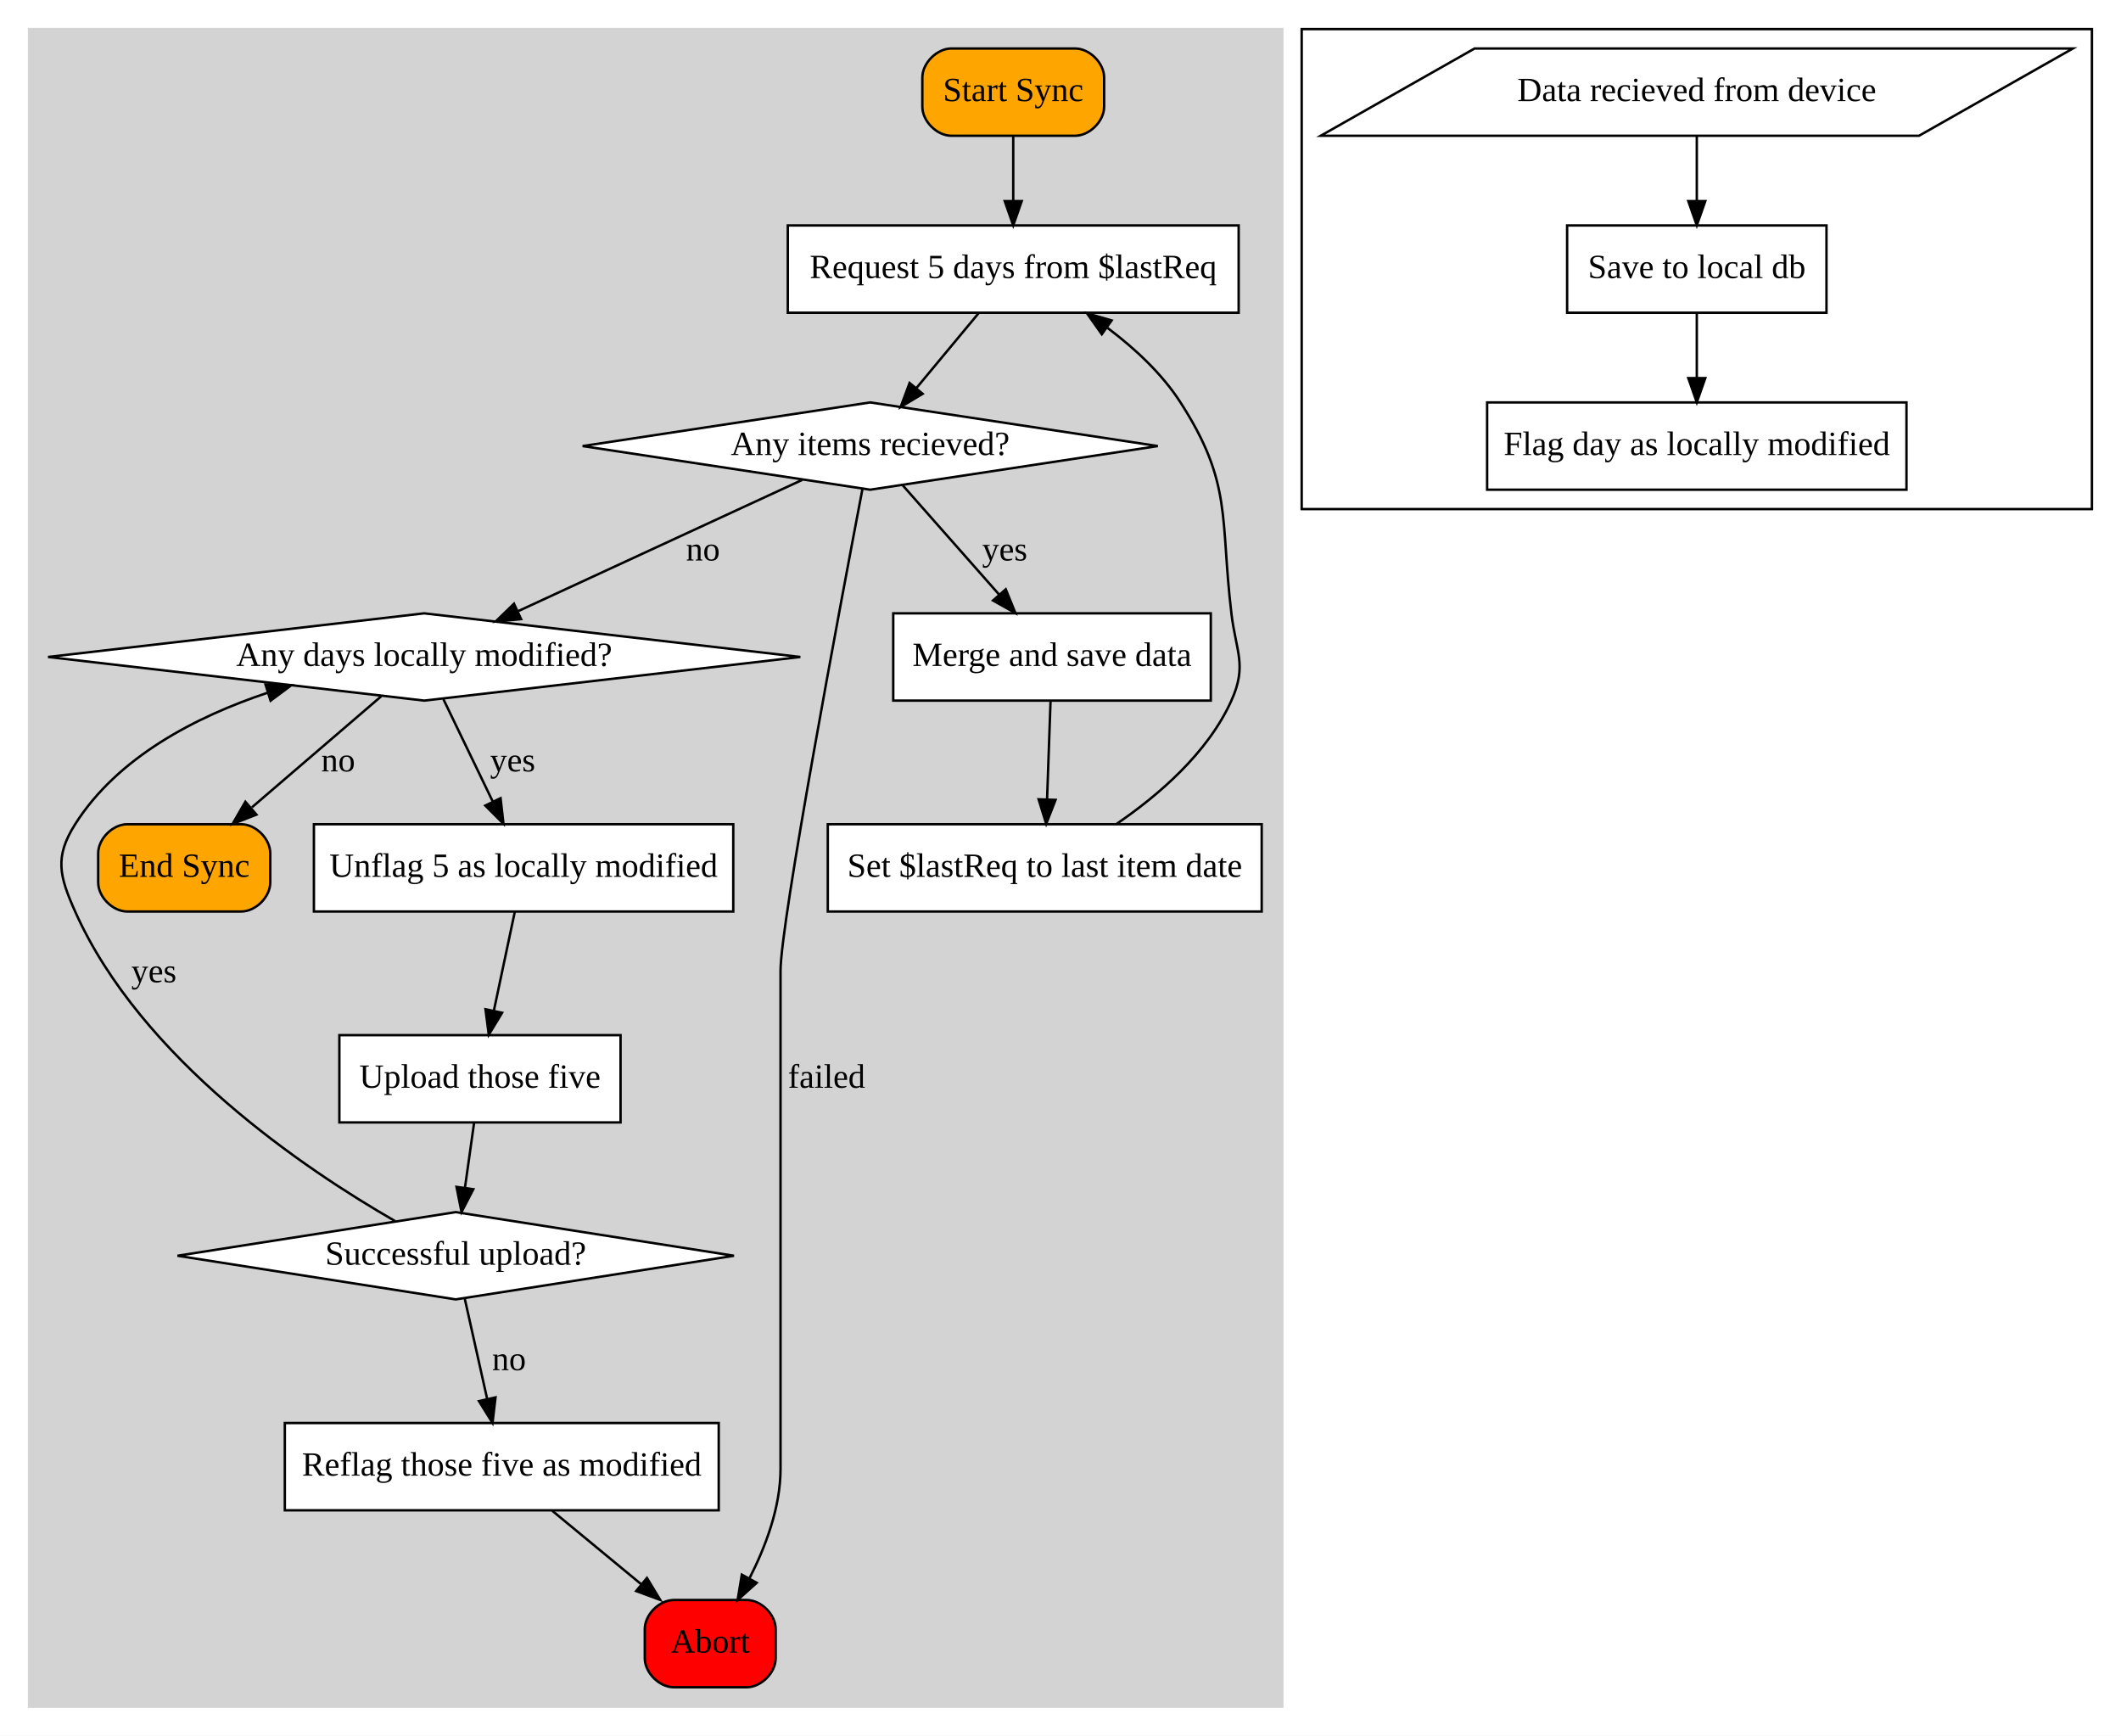
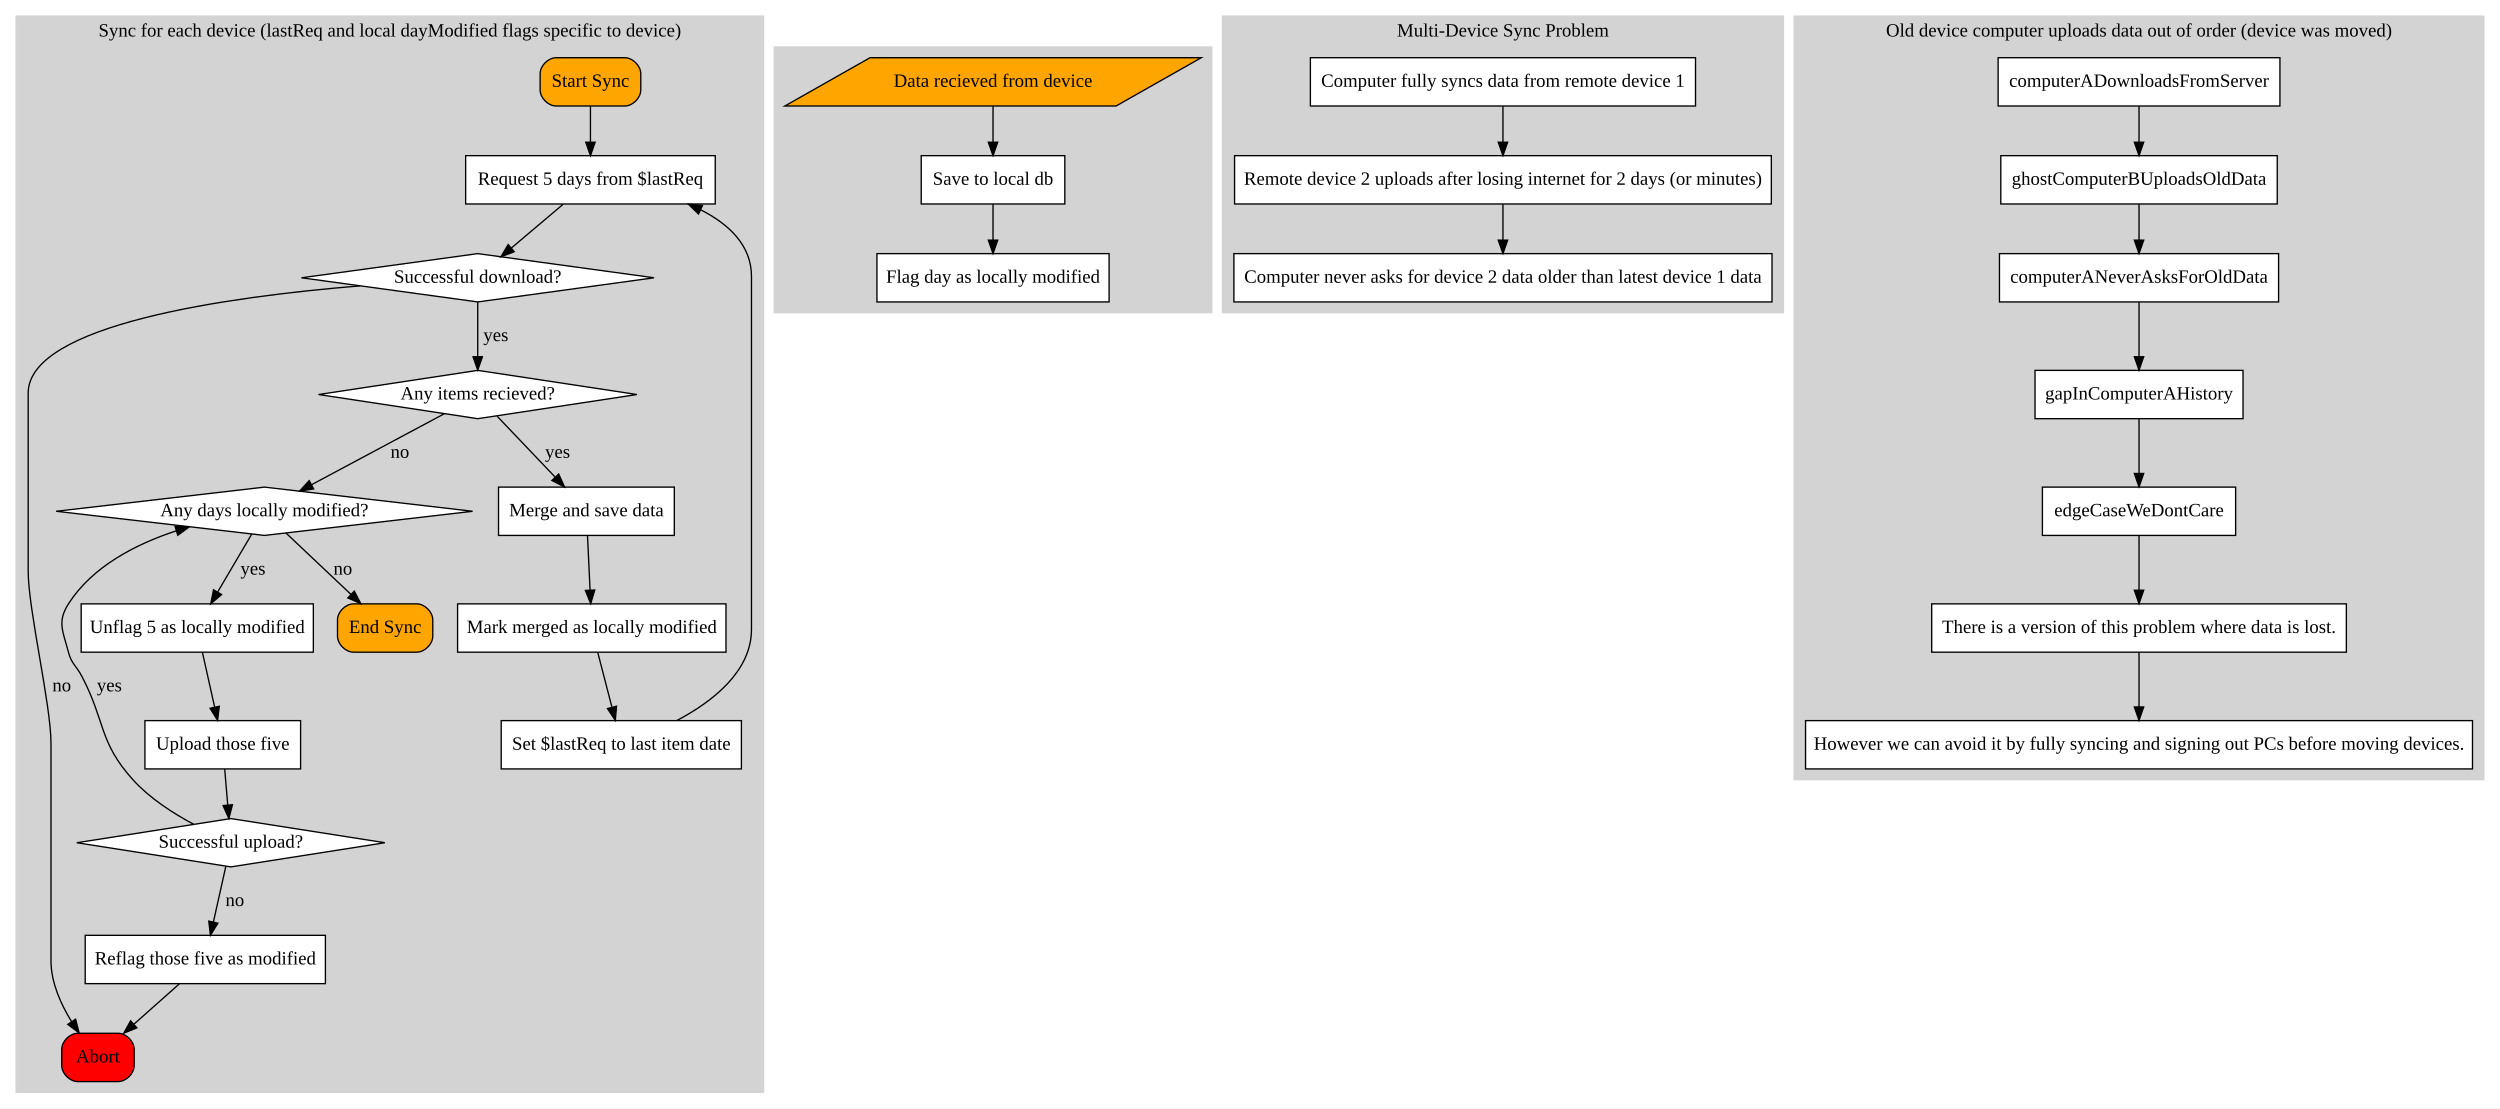
- <svg xmlns="http://www.w3.org/2000/svg" width="875pt" height="716pt" viewBox="0.00 0.00 875.00 716.00">
-   <g id="graph0" class="graph" transform="scale(1 1) rotate(0) translate(4 712)">
-     <polygon fill="white" stroke="none" points="-4,4 -4,-712 871,-712 871,4 -4,4" />
+ <svg xmlns="http://www.w3.org/2000/svg" width="1863pt" height="826pt" viewBox="0.00 0.00 1863.00 826.00">
+   <g id="graph0" class="graph" transform="scale(1 1) rotate(0) translate(4 822)">
+     <polygon fill="white" stroke="none" points="-4,4 -4,-822 1859,-822 1859,4 -4,4" />
+     <g id="clust1" class="cluster">
+       <polygon fill="lightgray" stroke="lightgray" points="8,-8 8,-810 565,-810 565,-8 8,-8" />
+       <text text-anchor="middle" x="286.5" y="-794.8" font-family="Times New Roman,serif" font-size="14.00">Sync for each device (lastReq and local dayModified flags specific to device)</text>
+     </g>
    <g id="clust2" class="cluster">
-       <polygon fill="none" stroke="black" points="533,-502 533,-700 859,-700 859,-502 533,-502" />
-     </g>
-     <g id="clust1" class="cluster">
-       <polygon fill="lightgray" stroke="lightgray" points="8,-8 8,-700 525,-700 525,-8 8,-8" />
+       <polygon fill="lightgray" stroke="lightgray" points="573,-589 573,-787 899,-787 899,-589 573,-589" />
+     </g>
+     <g id="clust4" class="cluster">
+       <polygon fill="lightgray" stroke="lightgray" points="1333,-241 1333,-810 1847,-810 1847,-241 1333,-241" />
+       <text text-anchor="middle" x="1590" y="-794.8" font-family="Times New Roman,serif" font-size="14.00">Old device computer uploads data out of order (device was moved)</text>
+     </g>
+     <g id="clust3" class="cluster">
+       <polygon fill="lightgray" stroke="lightgray" points="907,-589 907,-810 1325,-810 1325,-589 907,-589" />
+       <text text-anchor="middle" x="1116" y="-794.8" font-family="Times New Roman,serif" font-size="14.00">Multi-Device Sync Problem</text>
    </g>
    <g id="node1" class="node">
-       <path fill="orange" stroke="black" d="M439.5,-692C439.5,-692 388.5,-692 388.5,-692 382.5,-692 376.5,-686 376.5,-680 376.5,-680 376.5,-668 376.5,-668 376.5,-662 382.5,-656 388.5,-656 388.5,-656 439.5,-656 439.5,-656 445.5,-656 451.5,-662 451.5,-668 451.5,-668 451.5,-680 451.5,-680 451.5,-686 445.5,-692 439.5,-692" />
-       <text text-anchor="middle" x="414" y="-670.3" font-family="Times New Roman,serif" font-size="14.00">Start Sync</text>
+       <path fill="orange" stroke="black" d="M461.5,-779C461.5,-779 410.5,-779 410.5,-779 404.5,-779 398.5,-773 398.5,-767 398.5,-767 398.5,-755 398.5,-755 398.5,-749 404.5,-743 410.5,-743 410.5,-743 461.5,-743 461.5,-743 467.5,-743 473.5,-749 473.5,-755 473.5,-755 473.5,-767 473.5,-767 473.5,-773 467.5,-779 461.5,-779" />
+       <text text-anchor="middle" x="436" y="-757.3" font-family="Times New Roman,serif" font-size="14.00">Start Sync</text>
    </g>
    <g id="node4" class="node">
-       <polygon fill="white" stroke="black" points="507,-619 321,-619 321,-583 507,-583 507,-619" />
-       <text text-anchor="middle" x="414" y="-597.3" font-family="Times New Roman,serif" font-size="14.00">Request 5 days from $lastReq</text>
+       <polygon fill="white" stroke="black" points="529,-706 343,-706 343,-670 529,-670 529,-706" />
+       <text text-anchor="middle" x="436" y="-684.3" font-family="Times New Roman,serif" font-size="14.00">Request 5 days from $lastReq</text>
    </g>
    <g id="edge1" class="edge">
-       <path fill="none" stroke="black" d="M414,-655.813C414,-647.789 414,-638.047 414,-629.069" />
-       <polygon fill="black" stroke="black" points="417.5,-629.029 414,-619.029 410.5,-629.029 417.5,-629.029" />
+       <path fill="none" stroke="black" d="M436,-742.813C436,-734.789 436,-725.047 436,-716.069" />
+       <polygon fill="black" stroke="black" points="439.5,-716.029 436,-706.029 432.5,-716.029 439.5,-716.029" />
    </g>
    <g id="node2" class="node">
-       <path fill="orange" stroke="black" d="M95.5,-372C95.5,-372 48.5,-372 48.5,-372 42.5,-372 36.5,-366 36.5,-360 36.5,-360 36.5,-348 36.5,-348 36.5,-342 42.5,-336 48.5,-336 48.5,-336 95.5,-336 95.5,-336 101.5,-336 107.5,-342 107.5,-348 107.5,-348 107.5,-360 107.5,-360 107.5,-366 101.5,-372 95.5,-372" />
-       <text text-anchor="middle" x="72" y="-350.3" font-family="Times New Roman,serif" font-size="14.00">End Sync</text>
+       <path fill="orange" stroke="black" d="M306.5,-372C306.5,-372 259.5,-372 259.5,-372 253.5,-372 247.5,-366 247.5,-360 247.5,-360 247.5,-348 247.5,-348 247.5,-342 253.5,-336 259.5,-336 259.5,-336 306.5,-336 306.5,-336 312.5,-336 318.5,-342 318.5,-348 318.5,-348 318.5,-360 318.5,-360 318.5,-366 312.5,-372 306.5,-372" />
+       <text text-anchor="middle" x="283" y="-350.3" font-family="Times New Roman,serif" font-size="14.00">End Sync</text>
    </g>
    <g id="node3" class="node">
-       <path fill="red" stroke="black" d="M304,-52C304,-52 274,-52 274,-52 268,-52 262,-46 262,-40 262,-40 262,-28 262,-28 262,-22 268,-16 274,-16 274,-16 304,-16 304,-16 310,-16 316,-22 316,-28 316,-28 316,-40 316,-40 316,-46 310,-52 304,-52" />
-       <text text-anchor="middle" x="289" y="-30.3" font-family="Times New Roman,serif" font-size="14.00">Abort</text>
+       <path fill="red" stroke="black" d="M84,-52C84,-52 54,-52 54,-52 48,-52 42,-46 42,-40 42,-40 42,-28 42,-28 42,-22 48,-16 54,-16 54,-16 84,-16 84,-16 90,-16 96,-22 96,-28 96,-28 96,-40 96,-40 96,-46 90,-52 84,-52" />
+       <text text-anchor="middle" x="69" y="-30.3" font-family="Times New Roman,serif" font-size="14.00">Abort</text>
+     </g>
+     <g id="node12" class="node">
+       <polygon fill="white" stroke="black" points="352,-633 220.621,-615 352,-597 483.379,-615 352,-633" />
+       <text text-anchor="middle" x="352" y="-611.3" font-family="Times New Roman,serif" font-size="14.00">Successful download?</text>
+     </g>
+     <g id="edge2" class="edge">
+       <path fill="none" stroke="black" d="M415.666,-669.813C404.036,-659.982 389.353,-647.572 377.019,-637.147" />
+       <polygon fill="black" stroke="black" points="379.206,-634.413 369.309,-630.631 374.687,-639.759 379.206,-634.413" />
    </g>
    <g id="node5" class="node">
-       <polygon fill="white" stroke="black" points="355,-546 236.357,-528 355,-510 473.643,-528 355,-546" />
-       <text text-anchor="middle" x="355" y="-524.3" font-family="Times New Roman,serif" font-size="14.00">Any items recieved?</text>
-     </g>
-     <g id="edge2" class="edge">
-       <path fill="none" stroke="black" d="M399.718,-582.813C392.044,-573.579 382.479,-562.068 374.167,-552.065" />
-       <polygon fill="black" stroke="black" points="376.632,-549.555 367.548,-544.101 371.248,-554.029 376.632,-549.555" />
+       <polygon fill="white" stroke="black" points="352,-546 233.357,-528 352,-510 470.643,-528 352,-546" />
+       <text text-anchor="middle" x="352" y="-524.3" font-family="Times New Roman,serif" font-size="14.00">Any items recieved?</text>
+     </g>
+     <g id="node7" class="node">
+       <polygon fill="white" stroke="black" points="498.5,-459 367.5,-459 367.5,-423 498.5,-423 498.5,-459" />
+       <text text-anchor="middle" x="433" y="-437.3" font-family="Times New Roman,serif" font-size="14.00">Merge and save data</text>
    </g>
    <g id="edge5" class="edge">
-       <path fill="none" stroke="black" d="M351.781,-510.221C342.779,-463.046 318,-331.382 318,-311.5 318,-311.5 318,-311.5 318,-106 318,-90.25 311.808,-73.896 305.147,-60.859" />
-       <polygon fill="black" stroke="black" points="308.171,-59.095 300.295,-52.009 302.033,-62.46 308.171,-59.095" />
-       <text text-anchor="middle" x="337" y="-263.3" font-family="Times New Roman,serif" font-size="14.00"> failed </text>
-     </g>
-     <g id="node7" class="node">
-       <polygon fill="white" stroke="black" points="495.5,-459 364.5,-459 364.5,-423 495.5,-423 495.5,-459" />
-       <text text-anchor="middle" x="430" y="-437.3" font-family="Times New Roman,serif" font-size="14.00">Merge and save data</text>
+       <path fill="none" stroke="black" d="M366.481,-511.804C378.494,-499.198 395.802,-481.035 409.752,-466.396" />
+       <polygon fill="black" stroke="black" points="412.33,-468.764 416.695,-459.11 407.263,-463.935 412.33,-468.764" />
+       <text text-anchor="middle" x="411.5" y="-480.8" font-family="Times New Roman,serif" font-size="14.00"> yes </text>
+     </g>
+     <g id="node8" class="node">
+       <polygon fill="white" stroke="black" points="193,-459 37.825,-441 193,-423 348.175,-441 193,-459" />
+       <text text-anchor="middle" x="193" y="-437.3" font-family="Times New Roman,serif" font-size="14.00">Any days locally modified?</text>
+     </g>
+     <g id="edge6" class="edge">
+       <path fill="none" stroke="black" d="M327.156,-513.719C300.561,-499.501 258.148,-476.828 228.139,-460.785" />
+       <polygon fill="black" stroke="black" points="229.725,-457.664 219.256,-456.036 226.424,-463.837 229.725,-457.664" />
+       <text text-anchor="middle" x="294" y="-480.8" font-family="Times New Roman,serif" font-size="14.00"> no </text>
+     </g>
+     <g id="node6" class="node">
+       <polygon fill="white" stroke="black" points="548.5,-285 369.5,-285 369.5,-249 548.5,-249 548.5,-285" />
+       <text text-anchor="middle" x="459" y="-263.3" font-family="Times New Roman,serif" font-size="14.00">Set $lastReq to last item date</text>
+     </g>
+     <g id="edge9" class="edge">
+       <path fill="none" stroke="black" d="M500.418,-285.083C526.782,-299.01 556,-321.54 556,-353 556,-616 556,-616 556,-616 556,-639.193 539.191,-654.971 518.155,-665.635" />
+       <polygon fill="black" stroke="black" points="516.53,-662.53 508.917,-669.899 519.464,-668.886 516.53,-662.53" />
+     </g>
+     <g id="node14" class="node">
+       <polygon fill="white" stroke="black" points="537,-372 337,-372 337,-336 537,-336 537,-372" />
+       <text text-anchor="middle" x="437" y="-350.3" font-family="Times New Roman,serif" font-size="14.00">Mark merged as locally modified</text>
+     </g>
+     <g id="edge7" class="edge">
+       <path fill="none" stroke="black" d="M433.809,-422.799C434.357,-411.163 435.092,-395.548 435.718,-382.237" />
+       <polygon fill="black" stroke="black" points="439.218,-382.329 436.192,-372.175 432.225,-382 439.218,-382.329" />
+     </g>
+     <g id="edge16" class="edge">
+       <path fill="none" stroke="black" d="M209.09,-424.804C222.56,-412.082 242.023,-393.701 257.595,-378.994" />
+       <polygon fill="black" stroke="black" points="260.017,-381.521 264.884,-372.11 255.21,-376.432 260.017,-381.521" />
+       <text text-anchor="middle" x="251.5" y="-393.8" font-family="Times New Roman,serif" font-size="14.00">no</text>
+     </g>
+     <g id="node9" class="node">
+       <polygon fill="white" stroke="black" points="229.5,-372 56.5,-372 56.5,-336 229.5,-336 229.5,-372" />
+       <text text-anchor="middle" x="143" y="-350.3" font-family="Times New Roman,serif" font-size="14.00">Unflag 5 as locally modified</text>
+     </g>
+     <g id="edge10" class="edge">
+       <path fill="none" stroke="black" d="M183.595,-424.012C176.448,-411.862 166.469,-394.898 158.194,-380.83" />
+       <polygon fill="black" stroke="black" points="161.136,-378.928 153.049,-372.083 155.102,-382.477 161.136,-378.928" />
+       <text text-anchor="middle" x="184.5" y="-393.8" font-family="Times New Roman,serif" font-size="14.00"> yes </text>
+     </g>
+     <g id="node10" class="node">
+       <polygon fill="white" stroke="black" points="220,-285 104,-285 104,-249 220,-249 220,-285" />
+       <text text-anchor="middle" x="162" y="-263.3" font-family="Times New Roman,serif" font-size="14.00">Upload those five</text>
+     </g>
+     <g id="edge11" class="edge">
+       <path fill="none" stroke="black" d="M146.845,-335.799C149.446,-324.163 152.936,-308.548 155.912,-295.237" />
+       <polygon fill="black" stroke="black" points="159.395,-295.698 158.161,-285.175 152.564,-294.171 159.395,-295.698" />
+     </g>
+     <g id="node11" class="node">
+       <polygon fill="white" stroke="black" points="168,-212 53.211,-194 168,-176 282.789,-194 168,-212" />
+       <text text-anchor="middle" x="168" y="-190.3" font-family="Times New Roman,serif" font-size="14.00">Successful upload?</text>
+     </g>
+     <g id="edge12" class="edge">
+       <path fill="none" stroke="black" d="M163.452,-248.813C164.13,-240.789 164.954,-231.047 165.712,-222.069" />
+       <polygon fill="black" stroke="black" points="169.206,-222.288 166.561,-212.029 162.231,-221.699 169.206,-222.288" />
+     </g>
+     <g id="edge13" class="edge">
+       <path fill="none" stroke="black" d="M140.42,-207.692C125.517,-215.616 107.636,-226.979 95,-241 69.452,-269.349 74.716,-284.199 57,-318 52.752,-326.106 49.296,-327.141 47,-336 42.986,-351.488 38.4,-358.508 47,-372 64.833,-399.979 97.501,-416.63 127.421,-426.443" />
+       <polygon fill="black" stroke="black" points="126.429,-429.8 137.016,-429.395 128.487,-423.109 126.429,-429.8" />
+       <text text-anchor="middle" x="77.5" y="-306.8" font-family="Times New Roman,serif" font-size="14.00"> yes </text>
+     </g>
+     <g id="node13" class="node">
+       <polygon fill="white" stroke="black" points="238.5,-125 59.5,-125 59.5,-89 238.5,-89 238.5,-125" />
+       <text text-anchor="middle" x="149" y="-103.3" font-family="Times New Roman,serif" font-size="14.00">Reflag those five as modified</text>
+     </g>
+     <g id="edge14" class="edge">
+       <path fill="none" stroke="black" d="M164.246,-176.207C161.609,-164.409 158.026,-148.378 154.996,-134.822" />
+       <polygon fill="black" stroke="black" points="158.408,-134.045 152.811,-125.049 151.577,-135.572 158.408,-134.045" />
+       <text text-anchor="middle" x="171" y="-146.8" font-family="Times New Roman,serif" font-size="14.00"> no </text>
+     </g>
+     <g id="edge4" class="edge">
+       <path fill="none" stroke="black" d="M264.42,-608.971C165.163,-600.811 17,-580.077 17,-529 17,-529 17,-529 17,-396.5 17,-367.696 34,-296.804 34,-268 34,-268 34,-268 34,-106 34,-89.809 41.413,-73.484 49.415,-60.576" />
+       <polygon fill="black" stroke="black" points="52.342,-62.495 54.966,-52.23 46.514,-58.619 52.342,-62.495" />
+       <text text-anchor="middle" x="42" y="-306.8" font-family="Times New Roman,serif" font-size="14.00">no  </text>
    </g>
    <g id="edge3" class="edge">
-       <path fill="none" stroke="black" d="M368.408,-511.804C379.429,-499.314 395.264,-481.367 408.118,-466.8" />
-       <polygon fill="black" stroke="black" points="410.911,-468.924 414.903,-459.11 405.662,-464.293 410.911,-468.924" />
-       <text text-anchor="middle" x="410.5" y="-480.8" font-family="Times New Roman,serif" font-size="14.00"> yes </text>
-     </g>
-     <g id="node8" class="node">
-       <polygon fill="white" stroke="black" points="171,-459 15.825,-441 171,-423 326.175,-441 171,-459" />
-       <text text-anchor="middle" x="171" y="-437.3" font-family="Times New Roman,serif" font-size="14.00">Any days locally modified?</text>
-     </g>
-     <g id="edge4" class="edge">
-       <path fill="none" stroke="black" d="M327.054,-514.09C295.81,-499.657 244.999,-476.184 209.887,-459.964" />
-       <polygon fill="black" stroke="black" points="210.975,-456.611 200.429,-455.595 208.039,-462.966 210.975,-456.611" />
-       <text text-anchor="middle" x="286" y="-480.8" font-family="Times New Roman,serif" font-size="14.00"> no </text>
-     </g>
-     <g id="node6" class="node">
-       <polygon fill="white" stroke="black" points="516.5,-372 337.5,-372 337.5,-336 516.5,-336 516.5,-372" />
-       <text text-anchor="middle" x="427" y="-350.3" font-family="Times New Roman,serif" font-size="14.00">Set $lastReq to last item date</text>
-     </g>
-     <g id="edge7" class="edge">
-       <path fill="none" stroke="black" d="M456.491,-372.034C473.846,-383.868 494.248,-401.377 504,-423 510.578,-437.585 505.89,-443.112 504,-459 499.3,-498.499 504.525,-512.55 483,-546 475.325,-557.926 464.089,-568.328 452.903,-576.734" />
-       <polygon fill="black" stroke="black" points="450.541,-574.119 444.418,-582.765 454.597,-579.824 450.541,-574.119" />
-     </g>
-     <g id="edge6" class="edge">
-       <path fill="none" stroke="black" d="M429.393,-422.799C428.982,-411.163 428.431,-395.548 427.961,-382.237" />
-       <polygon fill="black" stroke="black" points="431.457,-382.046 427.606,-372.175 424.461,-382.293 431.457,-382.046" />
-     </g>
-     <g id="edge14" class="edge">
-       <path fill="none" stroke="black" d="M153.301,-424.804C138.484,-412.082 117.075,-393.701 99.946,-378.994" />
-       <polygon fill="black" stroke="black" points="101.795,-375.969 91.928,-372.11 97.235,-381.28 101.795,-375.969" />
-       <text text-anchor="middle" x="135.5" y="-393.8" font-family="Times New Roman,serif" font-size="14.00">no</text>
-     </g>
-     <g id="node9" class="node">
-       <polygon fill="white" stroke="black" points="298.5,-372 125.5,-372 125.5,-336 298.5,-336 298.5,-372" />
-       <text text-anchor="middle" x="212" y="-350.3" font-family="Times New Roman,serif" font-size="14.00">Unflag 5 as locally modified</text>
+       <path fill="none" stroke="black" d="M352,-596.799C352,-585.163 352,-569.548 352,-556.237" />
+       <polygon fill="black" stroke="black" points="355.5,-556.175 352,-546.175 348.5,-556.175 355.5,-556.175" />
+       <text text-anchor="middle" x="365.5" y="-567.8" font-family="Times New Roman,serif" font-size="14.00"> yes </text>
+     </g>
+     <g id="edge15" class="edge">
+       <path fill="none" stroke="black" d="M129.634,-88.813C119.513,-79.83 106.964,-68.693 95.913,-58.886" />
+       <polygon fill="black" stroke="black" points="97.99,-56.049 88.187,-52.029 93.343,-61.285 97.99,-56.049" />
    </g>
    <g id="edge8" class="edge">
-       <path fill="none" stroke="black" d="M178.905,-423.611C184.691,-411.617 192.661,-395.093 199.33,-381.266" />
-       <polygon fill="black" stroke="black" points="202.505,-382.741 203.697,-372.214 196.2,-379.7 202.505,-382.741" />
-       <text text-anchor="middle" x="207.5" y="-393.8" font-family="Times New Roman,serif" font-size="14.00"> yes </text>
-     </g>
-     <g id="node10" class="node">
-       <polygon fill="white" stroke="black" points="252,-285 136,-285 136,-249 252,-249 252,-285" />
-       <text text-anchor="middle" x="194" y="-263.3" font-family="Times New Roman,serif" font-size="14.00">Upload those five</text>
-     </g>
-     <g id="edge9" class="edge">
-       <path fill="none" stroke="black" d="M208.357,-335.799C205.893,-324.163 202.587,-308.548 199.768,-295.237" />
-       <polygon fill="black" stroke="black" points="203.133,-294.233 197.637,-285.175 196.285,-295.684 203.133,-294.233" />
-     </g>
-     <g id="node11" class="node">
-       <polygon fill="white" stroke="black" points="184,-212 69.211,-194 184,-176 298.789,-194 184,-212" />
-       <text text-anchor="middle" x="184" y="-190.3" font-family="Times New Roman,serif" font-size="14.00">Successful upload?</text>
-     </g>
-     <g id="edge10" class="edge">
-       <path fill="none" stroke="black" d="M191.579,-248.813C190.449,-240.789 189.077,-231.047 187.813,-222.069" />
-       <polygon fill="black" stroke="black" points="191.259,-221.443 186.398,-212.029 184.327,-222.419 191.259,-221.443" />
-     </g>
-     <g id="edge11" class="edge">
-       <path fill="none" stroke="black" d="M159.037,-208.269C122.054,-229.529 54.159,-275.105 27,-336 20.483,-350.613 18.436,-358.485 27,-372 44.55,-399.696 76.743,-416.324 106.246,-426.196" />
-       <polygon fill="black" stroke="black" points="105.534,-429.64 116.123,-429.291 107.627,-422.961 105.534,-429.64" />
-       <text text-anchor="middle" x="59.5" y="-306.8" font-family="Times New Roman,serif" font-size="14.00"> yes </text>
-     </g>
-     <g id="node12" class="node">
-       <polygon fill="white" stroke="black" points="292.5,-125 113.5,-125 113.5,-89 292.5,-89 292.5,-125" />
-       <text text-anchor="middle" x="203" y="-103.3" font-family="Times New Roman,serif" font-size="14.00">Reflag those five as modified</text>
-     </g>
-     <g id="edge12" class="edge">
-       <path fill="none" stroke="black" d="M187.754,-176.207C190.391,-164.409 193.974,-148.378 197.004,-134.822" />
-       <polygon fill="black" stroke="black" points="200.423,-135.572 199.189,-125.049 193.592,-134.045 200.423,-135.572" />
-       <text text-anchor="middle" x="206" y="-146.8" font-family="Times New Roman,serif" font-size="14.00"> no </text>
-     </g>
-     <g id="edge13" class="edge">
-       <path fill="none" stroke="black" d="M223.818,-88.813C234.804,-79.743 248.451,-68.477 260.414,-58.6" />
-       <polygon fill="black" stroke="black" points="262.89,-61.094 268.374,-52.029 258.434,-55.696 262.89,-61.094" />
-     </g>
-     <g id="node13" class="node">
-       <polygon fill="white" stroke="black" points="851.158,-692 604.336,-692 540.842,-656 787.664,-656 851.158,-692" />
-       <text text-anchor="middle" x="696" y="-670.3" font-family="Times New Roman,serif" font-size="14.00">Data recieved from device</text>
-     </g>
-     <g id="node14" class="node">
-       <polygon fill="white" stroke="black" points="749.5,-619 642.5,-619 642.5,-583 749.5,-583 749.5,-619" />
-       <text text-anchor="middle" x="696" y="-597.3" font-family="Times New Roman,serif" font-size="14.00">Save to local db</text>
-     </g>
-     <g id="edge15" class="edge">
-       <path fill="none" stroke="black" d="M696,-655.813C696,-647.789 696,-638.047 696,-629.069" />
-       <polygon fill="black" stroke="black" points="699.5,-629.029 696,-619.029 692.5,-629.029 699.5,-629.029" />
+       <path fill="none" stroke="black" d="M441.452,-335.799C444.464,-324.163 448.505,-308.548 451.95,-295.237" />
+       <polygon fill="black" stroke="black" points="455.437,-295.733 454.555,-285.175 448.661,-293.979 455.437,-295.733" />
    </g>
    <g id="node15" class="node">
-       <polygon fill="white" stroke="black" points="782.5,-546 609.5,-546 609.5,-510 782.5,-510 782.5,-546" />
-       <text text-anchor="middle" x="696" y="-524.3" font-family="Times New Roman,serif" font-size="14.00">Flag day as locally modified</text>
-     </g>
-     <g id="edge16" class="edge">
-       <path fill="none" stroke="black" d="M696,-582.813C696,-574.789 696,-565.047 696,-556.069" />
-       <polygon fill="black" stroke="black" points="699.5,-556.029 696,-546.029 692.5,-556.029 699.5,-556.029" />
+       <polygon fill="orange" stroke="black" points="891.158,-779 644.336,-779 580.842,-743 827.664,-743 891.158,-779" />
+       <text text-anchor="middle" x="736" y="-757.3" font-family="Times New Roman,serif" font-size="14.00">Data recieved from device</text>
+     </g>
+     <g id="node16" class="node">
+       <polygon fill="white" stroke="black" points="789.5,-706 682.5,-706 682.5,-670 789.5,-670 789.5,-706" />
+       <text text-anchor="middle" x="736" y="-684.3" font-family="Times New Roman,serif" font-size="14.00">Save to local db</text>
+     </g>
+     <g id="edge17" class="edge">
+       <path fill="none" stroke="black" d="M736,-742.813C736,-734.789 736,-725.047 736,-716.069" />
+       <polygon fill="black" stroke="black" points="739.5,-716.029 736,-706.029 732.5,-716.029 739.5,-716.029" />
+     </g>
+     <g id="node17" class="node">
+       <polygon fill="white" stroke="black" points="822.5,-633 649.5,-633 649.5,-597 822.5,-597 822.5,-633" />
+       <text text-anchor="middle" x="736" y="-611.3" font-family="Times New Roman,serif" font-size="14.00">Flag day as locally modified</text>
+     </g>
+     <g id="edge18" class="edge">
+       <path fill="none" stroke="black" d="M736,-669.813C736,-661.789 736,-652.047 736,-643.069" />
+       <polygon fill="black" stroke="black" points="739.5,-643.029 736,-633.029 732.5,-643.029 739.5,-643.029" />
+     </g>
+     <g id="node18" class="node">
+       <polygon fill="white" stroke="black" points="1259.5,-779 972.5,-779 972.5,-743 1259.5,-743 1259.5,-779" />
+       <text text-anchor="middle" x="1116" y="-757.3" font-family="Times New Roman,serif" font-size="14.00">Computer fully syncs data from remote device 1</text>
+     </g>
+     <g id="node19" class="node">
+       <polygon fill="white" stroke="black" points="1316,-706 916,-706 916,-670 1316,-670 1316,-706" />
+       <text text-anchor="middle" x="1116" y="-684.3" font-family="Times New Roman,serif" font-size="14.00">Remote device 2 uploads after losing internet for 2 days (or minutes)</text>
+     </g>
+     <g id="edge19" class="edge">
+       <path fill="none" stroke="black" d="M1116,-742.813C1116,-734.789 1116,-725.047 1116,-716.069" />
+       <polygon fill="black" stroke="black" points="1119.5,-716.029 1116,-706.029 1112.5,-716.029 1119.5,-716.029" />
+     </g>
+     <g id="node20" class="node">
+       <polygon fill="white" stroke="black" points="1316.5,-633 915.5,-633 915.5,-597 1316.5,-597 1316.5,-633" />
+       <text text-anchor="middle" x="1116" y="-611.3" font-family="Times New Roman,serif" font-size="14.00">Computer never asks for device 2 data older than latest device 1 data</text>
+     </g>
+     <g id="edge20" class="edge">
+       <path fill="none" stroke="black" d="M1116,-669.813C1116,-661.789 1116,-652.047 1116,-643.069" />
+       <polygon fill="black" stroke="black" points="1119.5,-643.029 1116,-633.029 1112.5,-643.029 1119.5,-643.029" />
+     </g>
+     <g id="node21" class="node">
+       <polygon fill="white" stroke="black" points="1744.5,-372 1435.5,-372 1435.5,-336 1744.5,-336 1744.5,-372" />
+       <text text-anchor="middle" x="1590" y="-350.3" font-family="Times New Roman,serif" font-size="14.00">There is a version of this problem where data is lost.</text>
+     </g>
+     <g id="node22" class="node">
+       <polygon fill="white" stroke="black" points="1838.5,-285 1341.5,-285 1341.5,-249 1838.5,-249 1838.5,-285" />
+       <text text-anchor="middle" x="1590" y="-263.3" font-family="Times New Roman,serif" font-size="14.00">However we can avoid it by fully syncing and signing out PCs before moving devices.</text>
+     </g>
+     <g id="edge21" class="edge">
+       <path fill="none" stroke="black" d="M1590,-335.799C1590,-324.163 1590,-308.548 1590,-295.237" />
+       <polygon fill="black" stroke="black" points="1593.5,-295.175 1590,-285.175 1586.5,-295.175 1593.5,-295.175" />
+     </g>
+     <g id="node23" class="node">
+       <polygon fill="white" stroke="black" points="1695,-779 1485,-779 1485,-743 1695,-743 1695,-779" />
+       <text text-anchor="middle" x="1590" y="-757.3" font-family="Times New Roman,serif" font-size="14.00">computerADownloadsFromServer</text>
+     </g>
+     <g id="node24" class="node">
+       <polygon fill="white" stroke="black" points="1693,-706 1487,-706 1487,-670 1693,-670 1693,-706" />
+       <text text-anchor="middle" x="1590" y="-684.3" font-family="Times New Roman,serif" font-size="14.00">ghostComputerBUploadsOldData</text>
+     </g>
+     <g id="edge22" class="edge">
+       <path fill="none" stroke="black" d="M1590,-742.813C1590,-734.789 1590,-725.047 1590,-716.069" />
+       <polygon fill="black" stroke="black" points="1593.5,-716.029 1590,-706.029 1586.5,-716.029 1593.5,-716.029" />
+     </g>
+     <g id="node25" class="node">
+       <polygon fill="white" stroke="black" points="1694,-633 1486,-633 1486,-597 1694,-597 1694,-633" />
+       <text text-anchor="middle" x="1590" y="-611.3" font-family="Times New Roman,serif" font-size="14.00">computerANeverAsksForOldData</text>
+     </g>
+     <g id="edge23" class="edge">
+       <path fill="none" stroke="black" d="M1590,-669.813C1590,-661.789 1590,-652.047 1590,-643.069" />
+       <polygon fill="black" stroke="black" points="1593.5,-643.029 1590,-633.029 1586.5,-643.029 1593.5,-643.029" />
+     </g>
+     <g id="node26" class="node">
+       <polygon fill="white" stroke="black" points="1667.5,-546 1512.5,-546 1512.5,-510 1667.5,-510 1667.5,-546" />
+       <text text-anchor="middle" x="1590" y="-524.3" font-family="Times New Roman,serif" font-size="14.00">gapInComputerAHistory</text>
+     </g>
+     <g id="edge24" class="edge">
+       <path fill="none" stroke="black" d="M1590,-596.799C1590,-585.163 1590,-569.548 1590,-556.237" />
+       <polygon fill="black" stroke="black" points="1593.5,-556.175 1590,-546.175 1586.5,-556.175 1593.5,-556.175" />
+     </g>
+     <g id="node27" class="node">
+       <polygon fill="white" stroke="black" points="1662,-459 1518,-459 1518,-423 1662,-423 1662,-459" />
+       <text text-anchor="middle" x="1590" y="-437.3" font-family="Times New Roman,serif" font-size="14.00">edgeCaseWeDontCare</text>
+     </g>
+     <g id="edge25" class="edge">
+       <path fill="none" stroke="black" d="M1590,-509.799C1590,-498.163 1590,-482.548 1590,-469.237" />
+       <polygon fill="black" stroke="black" points="1593.5,-469.175 1590,-459.175 1586.5,-469.175 1593.5,-469.175" />
+     </g>
+     <g id="edge26" class="edge">
+       <path fill="none" stroke="black" d="M1590,-422.799C1590,-411.163 1590,-395.548 1590,-382.237" />
+       <polygon fill="black" stroke="black" points="1593.5,-382.175 1590,-372.175 1586.5,-382.175 1593.5,-382.175" />
    </g>
  </g>
</svg>
